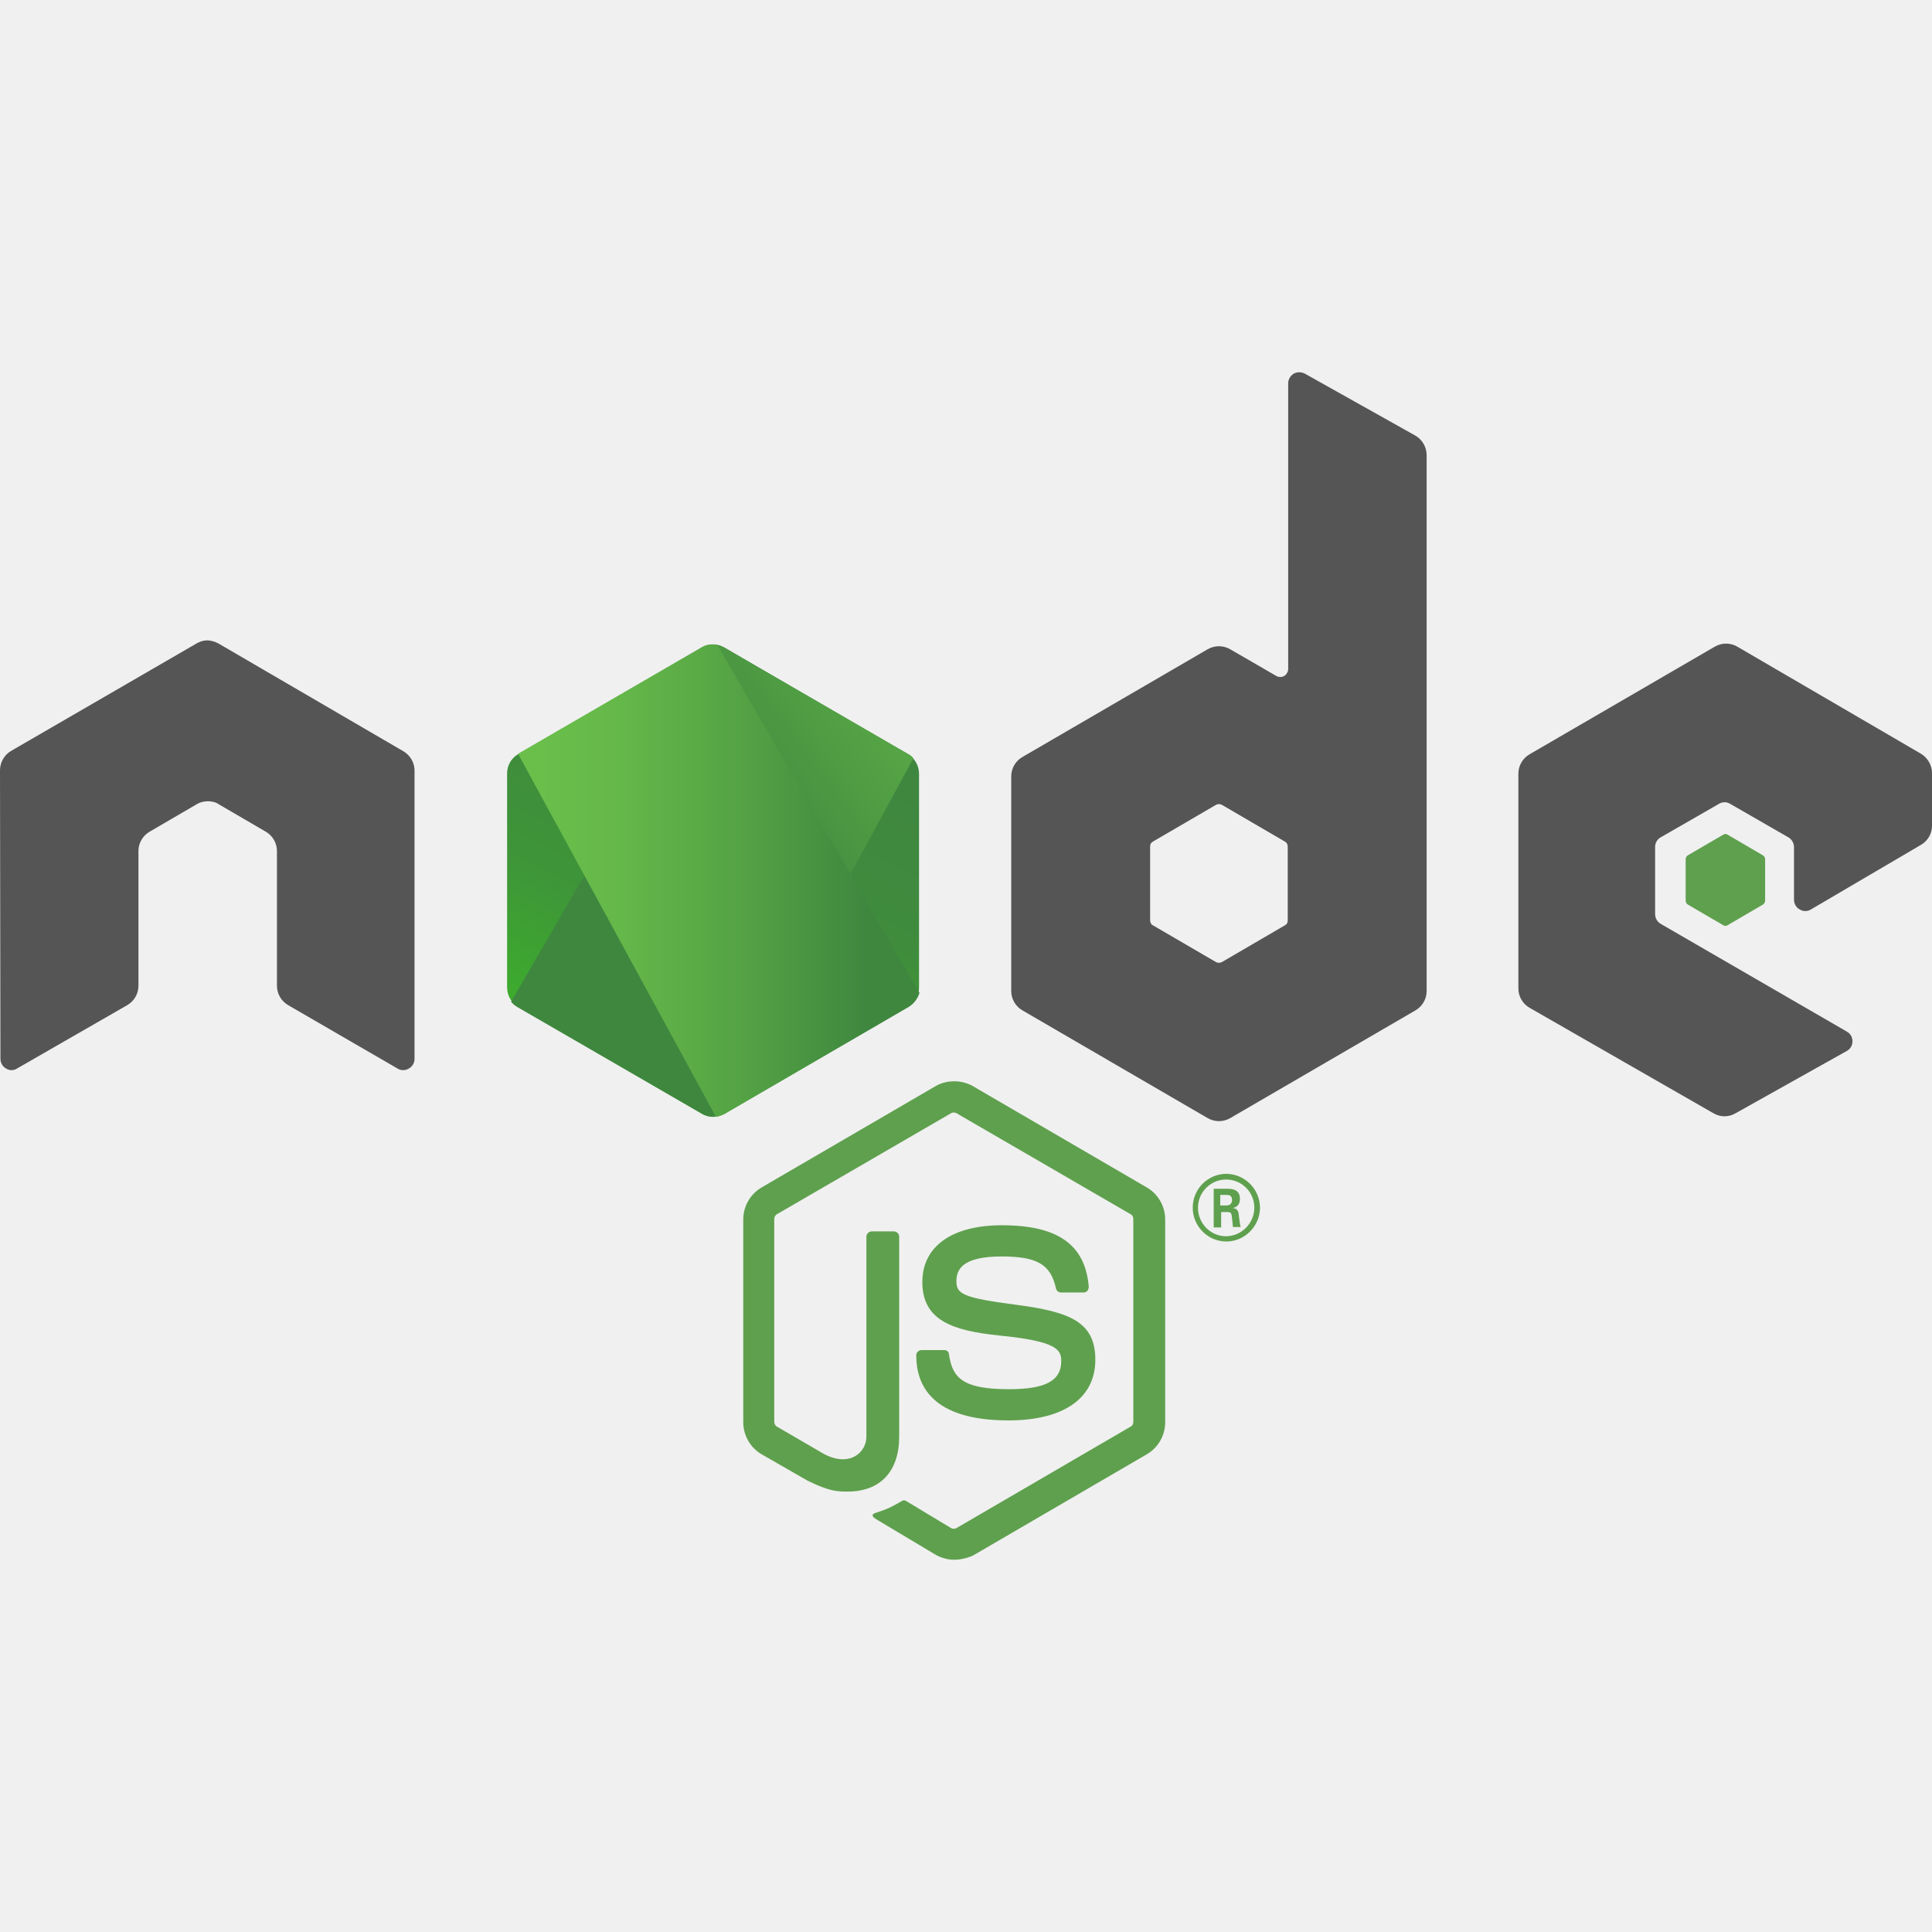
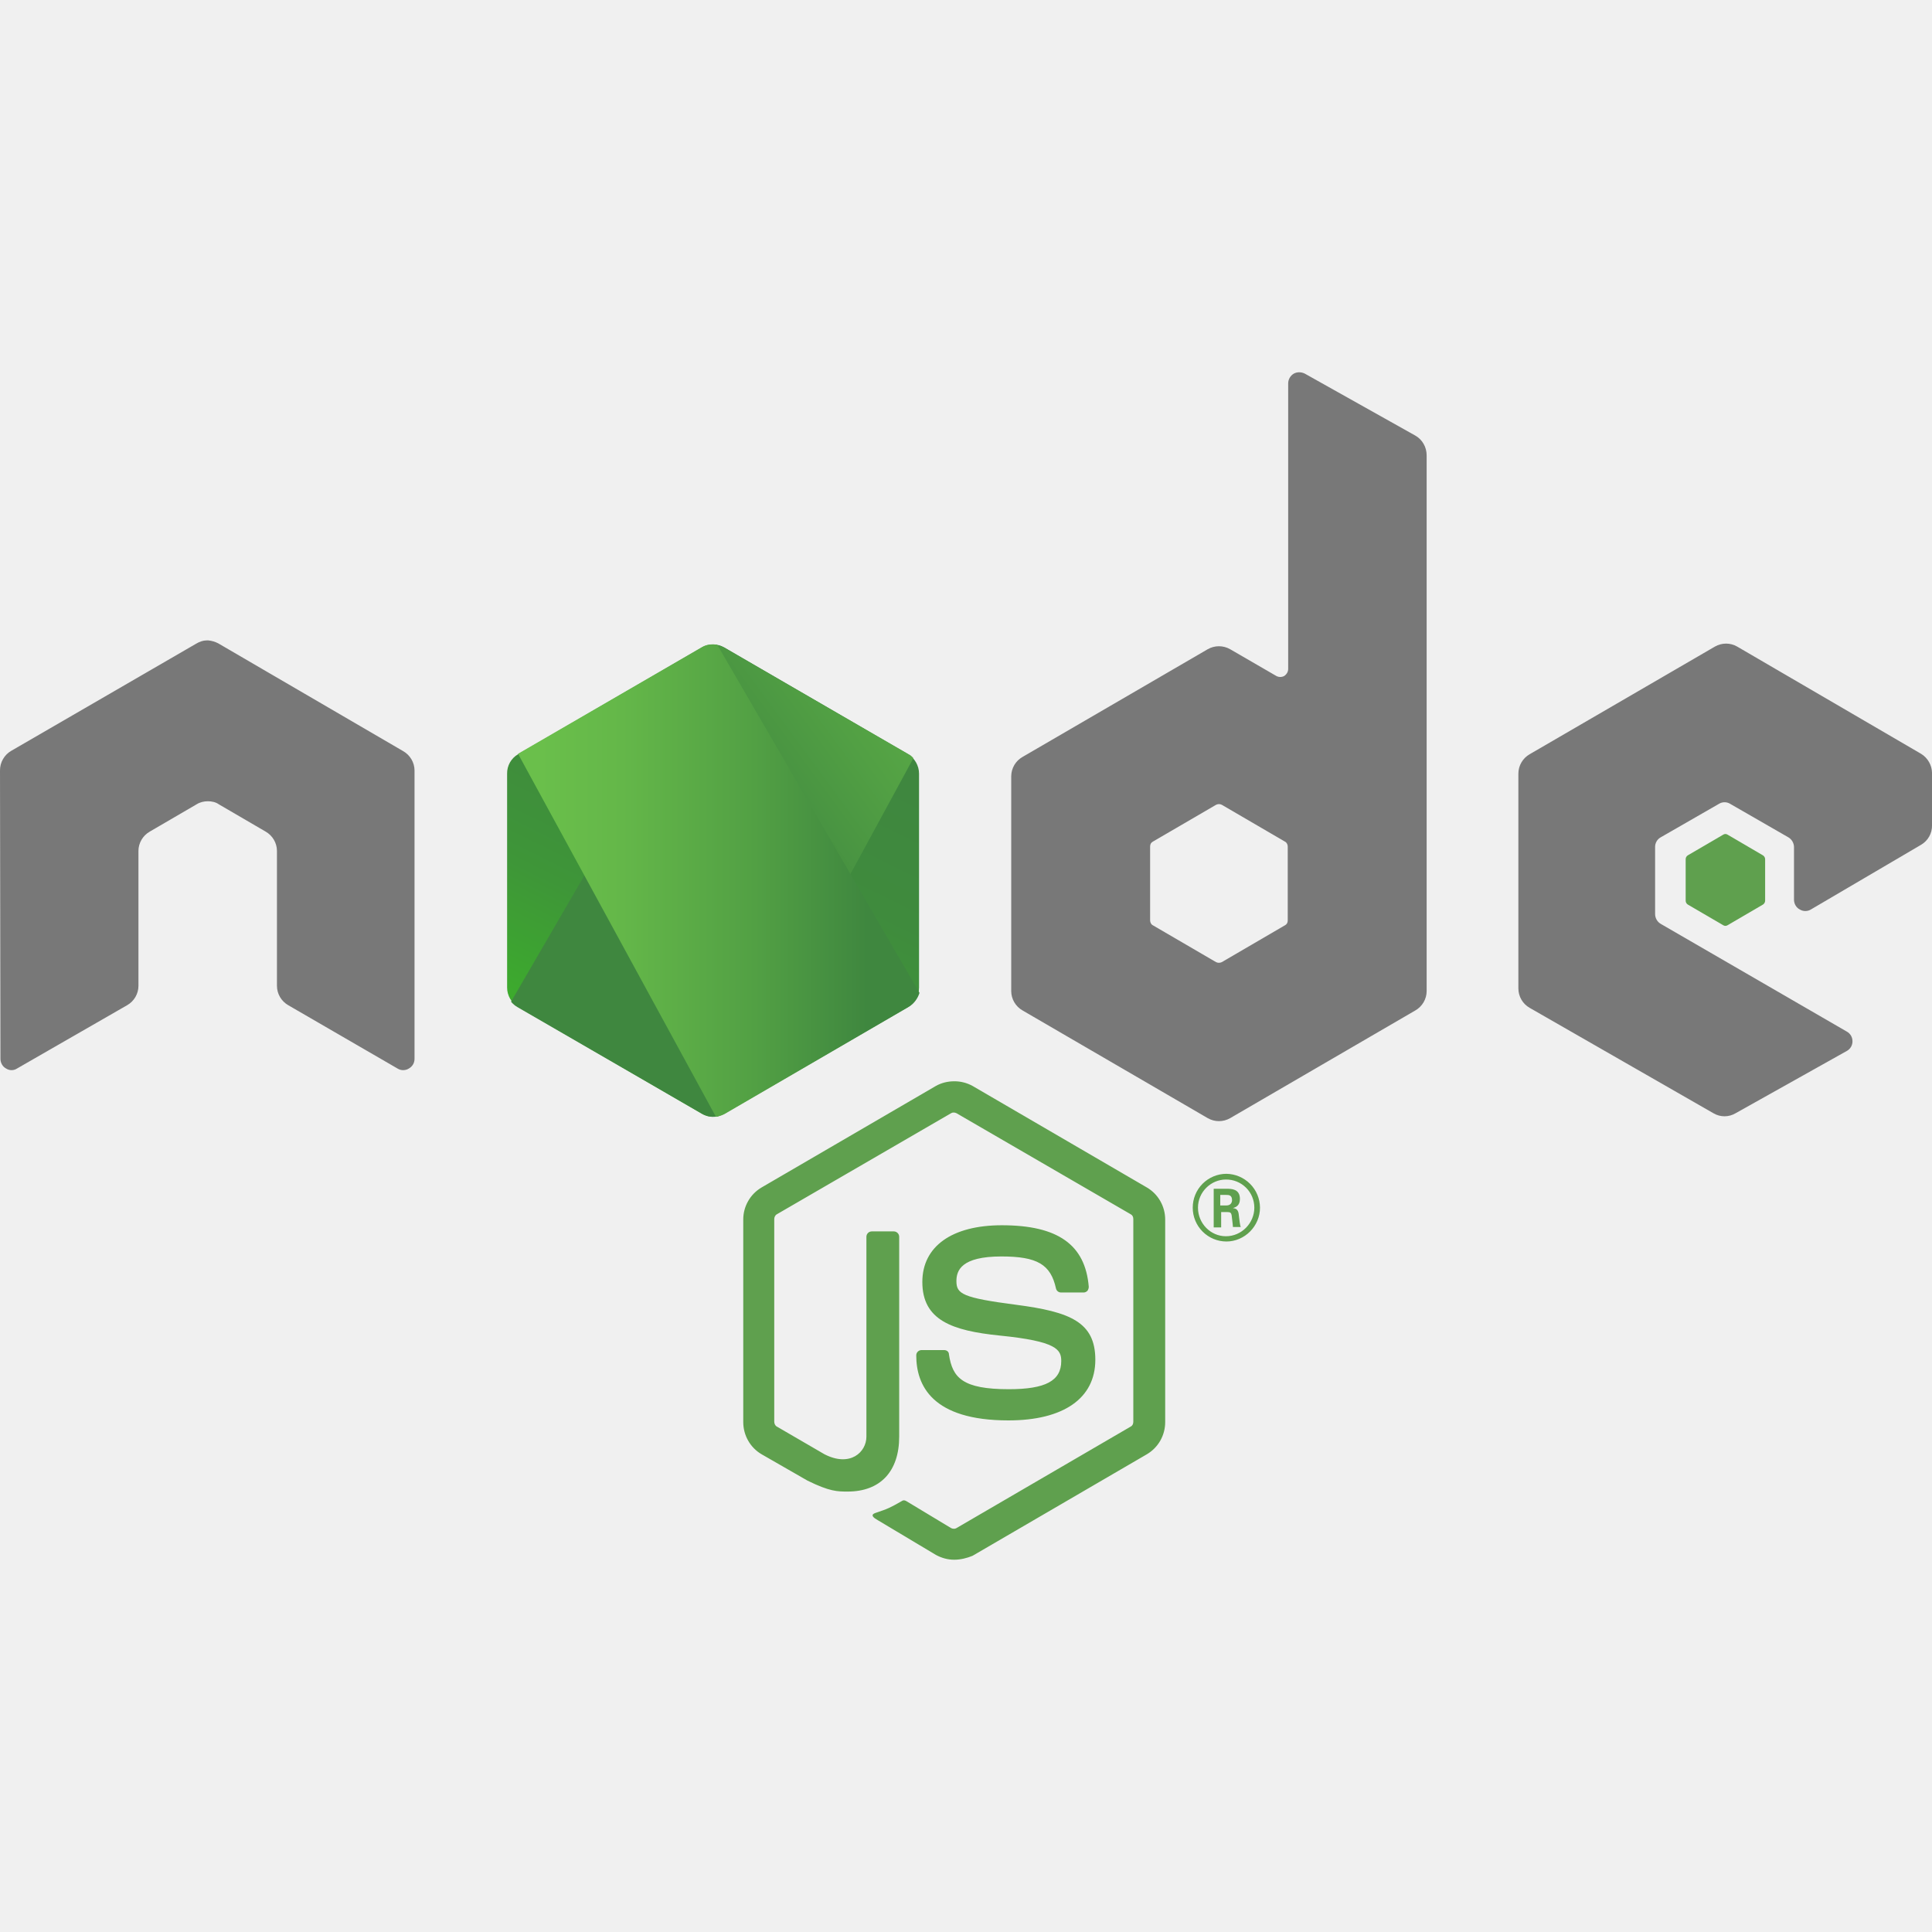
<svg xmlns="http://www.w3.org/2000/svg" width="100" height="100" viewBox="0 0 100 100" fill="none">
  <g clip-path="url(#clip0_63_598)">
    <path d="M89.307 43.167C89.266 43.167 89.227 43.179 89.193 43.202L87.361 44.272C87.326 44.293 87.298 44.323 87.278 44.359C87.259 44.394 87.249 44.434 87.25 44.475V46.616C87.25 46.706 87.293 46.775 87.361 46.82L89.193 47.889C89.227 47.911 89.266 47.923 89.307 47.923C89.347 47.923 89.386 47.911 89.42 47.889L91.25 46.82C91.284 46.799 91.313 46.768 91.333 46.732C91.353 46.696 91.363 46.656 91.363 46.615V44.477C91.363 44.436 91.353 44.396 91.333 44.36C91.313 44.325 91.284 44.295 91.25 44.273L89.419 43.202C89.386 43.18 89.347 43.167 89.307 43.167ZM49.39 55.967C49.057 55.967 48.725 56.048 48.442 56.208L39.419 61.463C39.13 61.633 38.89 61.875 38.724 62.167C38.557 62.458 38.47 62.787 38.471 63.123V73.609C38.471 74.292 38.832 74.93 39.419 75.272L41.794 76.636C42.947 77.205 43.354 77.203 43.874 77.203C45.569 77.203 46.542 76.157 46.542 74.359V64.012C46.541 63.94 46.512 63.871 46.461 63.82C46.41 63.769 46.342 63.739 46.27 63.737H45.118C45.046 63.739 44.977 63.768 44.926 63.819C44.875 63.87 44.846 63.94 44.845 64.012V74.362C44.845 75.158 44.01 75.956 42.676 75.273L40.211 73.84C40.121 73.795 40.075 73.679 40.075 73.588V63.099C40.075 63.009 40.121 62.896 40.211 62.85L49.231 57.618C49.299 57.573 49.413 57.573 49.504 57.618L58.525 62.85C58.615 62.896 58.66 62.986 58.66 63.1V73.588C58.66 73.701 58.615 73.794 58.525 73.839L49.504 79.095C49.436 79.14 49.322 79.14 49.231 79.095L46.925 77.705C46.857 77.659 46.767 77.637 46.699 77.682C46.066 78.046 45.955 78.094 45.344 78.299C45.208 78.344 44.982 78.434 45.434 78.684L48.442 80.482C48.736 80.641 49.051 80.731 49.39 80.731C49.729 80.731 50.068 80.641 50.339 80.528L59.361 75.273C59.651 75.102 59.891 74.859 60.057 74.568C60.223 74.276 60.31 73.946 60.31 73.61V63.123C60.31 62.44 59.949 61.805 59.361 61.463L50.339 56.208C50.048 56.048 49.722 55.965 49.39 55.967ZM63.476 60.756C63.013 60.758 62.57 60.944 62.244 61.272C61.917 61.601 61.735 62.046 61.736 62.509C61.735 62.971 61.918 63.416 62.244 63.744C62.57 64.073 63.013 64.258 63.476 64.26C64.427 64.26 65.217 63.464 65.217 62.509C65.214 62.047 65.031 61.604 64.705 61.277C64.379 60.949 63.938 60.762 63.476 60.756ZM63.453 61.052C63.645 61.05 63.837 61.086 64.015 61.158C64.194 61.23 64.356 61.337 64.493 61.473C64.63 61.608 64.739 61.77 64.812 61.947C64.886 62.125 64.924 62.316 64.924 62.509C64.924 63.306 64.268 63.988 63.453 63.988C62.663 63.988 62.007 63.327 62.007 62.509C62.007 61.69 62.685 61.052 63.453 61.052ZM62.821 61.53V63.531H63.207V62.737H63.546C63.682 62.737 63.726 62.783 63.749 62.896C63.749 62.92 63.816 63.42 63.816 63.51H64.222C64.177 63.42 64.154 63.146 64.132 62.987C64.11 62.737 64.088 62.555 63.816 62.532C63.952 62.486 64.178 62.418 64.178 62.054C64.178 61.531 63.725 61.531 63.5 61.531L62.821 61.53ZM63.161 61.849H63.476C63.59 61.849 63.77 61.849 63.77 62.121C63.77 62.212 63.726 62.395 63.476 62.395H63.16L63.161 61.849ZM51.856 63.419C49.278 63.419 47.74 64.511 47.74 66.354C47.74 68.334 49.278 68.877 51.743 69.128C54.703 69.424 54.93 69.857 54.93 70.448C54.93 71.472 54.114 71.905 52.215 71.905C49.818 71.905 49.299 71.312 49.118 70.107C49.118 69.97 49.007 69.88 48.871 69.88H47.695C47.623 69.881 47.554 69.91 47.504 69.961C47.453 70.012 47.425 70.081 47.425 70.153C47.425 71.7 48.238 73.52 52.196 73.52C55.043 73.52 56.694 72.381 56.694 70.38C56.694 68.423 55.382 67.9 52.602 67.536C49.797 67.172 49.504 66.967 49.504 66.308C49.504 65.762 49.753 65.034 51.832 65.034C53.686 65.034 54.386 65.445 54.658 66.695C54.672 66.752 54.704 66.802 54.749 66.839C54.794 66.876 54.849 66.897 54.907 66.898H56.105C56.174 66.898 56.242 66.854 56.288 66.809C56.33 66.748 56.353 66.677 56.354 66.603C56.174 64.42 54.75 63.419 51.856 63.419Z" fill="#5FA04E" />
-     <path d="M67.244 19.269C67.148 19.268 67.053 19.292 66.969 19.338C66.881 19.389 66.808 19.462 66.757 19.549C66.706 19.637 66.678 19.736 66.676 19.837V34.625C66.676 34.761 66.606 34.898 66.47 34.989C66.408 35.023 66.338 35.04 66.267 35.04C66.196 35.04 66.126 35.023 66.064 34.989L63.669 33.602C63.493 33.502 63.294 33.449 63.091 33.449C62.889 33.449 62.69 33.502 62.514 33.602L52.93 39.177C52.752 39.277 52.605 39.422 52.501 39.597C52.398 39.773 52.343 39.972 52.341 40.176V51.301C52.341 51.71 52.568 52.098 52.93 52.302L62.516 57.877C62.691 57.977 62.89 58.03 63.093 58.03C63.295 58.03 63.494 57.977 63.67 57.877L73.255 52.302C73.616 52.098 73.843 51.71 73.843 51.301V23.569C73.843 23.137 73.616 22.748 73.255 22.545L67.536 19.338C67.445 19.293 67.345 19.269 67.244 19.269ZM10.693 33.148C10.512 33.148 10.332 33.214 10.174 33.305L0.588 38.859C0.408 38.961 0.259 39.11 0.156 39.29C0.052 39.469 -0.002 39.673 3.32337e-05 39.881L0.023 54.804C0.023 55.01 0.135 55.214 0.316 55.306C0.4 55.361 0.499 55.391 0.599 55.391C0.7 55.391 0.798 55.361 0.882 55.306L6.58 52.03C6.942 51.825 7.166 51.438 7.166 51.028V44.044C7.166 43.635 7.393 43.247 7.755 43.042L10.174 41.632C10.355 41.518 10.559 41.473 10.762 41.473C10.966 41.473 11.17 41.518 11.328 41.632L13.747 43.042C14.109 43.247 14.335 43.635 14.335 44.044V51.028C14.335 51.438 14.56 51.825 14.921 52.03L20.574 55.306C20.662 55.361 20.764 55.391 20.868 55.391C20.973 55.391 21.075 55.361 21.163 55.306C21.252 55.256 21.327 55.184 21.379 55.095C21.43 55.007 21.457 54.906 21.456 54.804V39.881C21.456 39.471 21.23 39.084 20.867 38.878L11.305 33.305C11.144 33.219 10.968 33.165 10.786 33.148L10.693 33.148ZM89.339 33.313C89.141 33.313 88.945 33.364 88.764 33.467L79.177 39.038C78.815 39.243 78.591 39.631 78.591 40.041V51.166C78.591 51.575 78.815 51.963 79.177 52.167L88.695 57.626C88.867 57.726 89.062 57.779 89.261 57.779C89.459 57.779 89.654 57.726 89.826 57.626L95.591 54.397C95.681 54.348 95.756 54.275 95.807 54.187C95.859 54.098 95.885 53.998 95.884 53.895C95.885 53.793 95.858 53.693 95.807 53.605C95.755 53.517 95.681 53.445 95.591 53.395L85.961 47.82C85.873 47.769 85.8 47.696 85.749 47.608C85.698 47.52 85.67 47.421 85.668 47.32V43.838C85.667 43.736 85.694 43.636 85.745 43.548C85.797 43.46 85.871 43.387 85.961 43.338L88.969 41.609C89.057 41.553 89.159 41.524 89.263 41.524C89.367 41.524 89.469 41.553 89.557 41.609L92.562 43.338C92.65 43.389 92.723 43.462 92.775 43.55C92.826 43.637 92.855 43.737 92.857 43.838V46.569C92.857 46.774 92.97 46.979 93.15 47.07C93.238 47.126 93.34 47.155 93.445 47.155C93.549 47.155 93.651 47.126 93.739 47.07L99.435 43.726C99.61 43.624 99.754 43.477 99.854 43.301C99.953 43.125 100.004 42.926 100.001 42.724V40.017C100.001 39.607 99.774 39.222 99.435 39.017L89.916 33.467C89.741 33.366 89.542 33.313 89.34 33.312L89.339 33.313ZM63.091 41.62C63.142 41.62 63.194 41.632 63.24 41.656L66.516 43.566C66.607 43.612 66.653 43.724 66.653 43.816V47.638C66.653 47.752 66.607 47.844 66.516 47.889L63.239 49.8C63.193 49.822 63.143 49.834 63.091 49.834C63.04 49.834 62.99 49.822 62.944 49.8L59.666 47.889C59.576 47.844 59.53 47.729 59.53 47.638V43.816C59.53 43.702 59.577 43.612 59.666 43.566L62.944 41.656C62.99 41.633 63.04 41.62 63.091 41.62Z" fill="#555555" />
+     <path d="M67.244 19.269C67.148 19.268 67.053 19.292 66.969 19.338C66.881 19.389 66.808 19.462 66.757 19.549C66.706 19.637 66.678 19.736 66.676 19.837V34.625C66.676 34.761 66.606 34.898 66.47 34.989C66.408 35.023 66.338 35.04 66.267 35.04C66.196 35.04 66.126 35.023 66.064 34.989L63.669 33.602C63.493 33.502 63.294 33.449 63.091 33.449C62.889 33.449 62.69 33.502 62.514 33.602L52.93 39.177C52.752 39.277 52.605 39.422 52.501 39.597C52.398 39.773 52.343 39.972 52.341 40.176V51.301C52.341 51.71 52.568 52.098 52.93 52.302L62.516 57.877C62.691 57.977 62.89 58.03 63.093 58.03C63.295 58.03 63.494 57.977 63.67 57.877L73.255 52.302C73.616 52.098 73.843 51.71 73.843 51.301V23.569C73.843 23.137 73.616 22.748 73.255 22.545L67.536 19.338C67.445 19.293 67.345 19.269 67.244 19.269ZM10.693 33.148C10.512 33.148 10.332 33.214 10.174 33.305L0.588 38.859C0.408 38.961 0.259 39.11 0.156 39.29C0.052 39.469 -0.002 39.673 3.32337e-05 39.881L0.023 54.804C0.023 55.01 0.135 55.214 0.316 55.306C0.4 55.361 0.499 55.391 0.599 55.391C0.7 55.391 0.798 55.361 0.882 55.306L6.58 52.03C6.942 51.825 7.166 51.438 7.166 51.028V44.044C7.166 43.635 7.393 43.247 7.755 43.042L10.174 41.632C10.355 41.518 10.559 41.473 10.762 41.473C10.966 41.473 11.17 41.518 11.328 41.632L13.747 43.042C14.109 43.247 14.335 43.635 14.335 44.044V51.028C14.335 51.438 14.56 51.825 14.921 52.03L20.574 55.306C20.662 55.361 20.764 55.391 20.868 55.391C20.973 55.391 21.075 55.361 21.163 55.306C21.252 55.256 21.327 55.184 21.379 55.095C21.43 55.007 21.457 54.906 21.456 54.804V39.881C21.456 39.471 21.23 39.084 20.867 38.878L11.305 33.305C11.144 33.219 10.968 33.165 10.786 33.148L10.693 33.148ZM89.339 33.313C89.141 33.313 88.945 33.364 88.764 33.467L79.177 39.038C78.815 39.243 78.591 39.631 78.591 40.041V51.166C78.591 51.575 78.815 51.963 79.177 52.167L88.695 57.626C88.867 57.726 89.062 57.779 89.261 57.779C89.459 57.779 89.654 57.726 89.826 57.626L95.591 54.397C95.681 54.348 95.756 54.275 95.807 54.187C95.859 54.098 95.885 53.998 95.884 53.895C95.885 53.793 95.858 53.693 95.807 53.605C95.755 53.517 95.681 53.445 95.591 53.395L85.961 47.82C85.873 47.769 85.8 47.696 85.749 47.608C85.698 47.52 85.67 47.421 85.668 47.32V43.838C85.667 43.736 85.694 43.636 85.745 43.548C85.797 43.46 85.871 43.387 85.961 43.338L88.969 41.609C89.057 41.553 89.159 41.524 89.263 41.524C89.367 41.524 89.469 41.553 89.557 41.609L92.562 43.338C92.65 43.389 92.723 43.462 92.775 43.55C92.826 43.637 92.855 43.737 92.857 43.838V46.569C92.857 46.774 92.97 46.979 93.15 47.07C93.238 47.126 93.34 47.155 93.445 47.155C93.549 47.155 93.651 47.126 93.739 47.07L99.435 43.726C99.61 43.624 99.754 43.477 99.854 43.301C99.953 43.125 100.004 42.926 100.001 42.724V40.017C100.001 39.607 99.774 39.222 99.435 39.017L89.916 33.467C89.741 33.366 89.542 33.313 89.34 33.312L89.339 33.313ZM63.091 41.62C63.142 41.62 63.194 41.632 63.24 41.656L66.516 43.566C66.607 43.612 66.653 43.724 66.653 43.816V47.638C66.653 47.752 66.607 47.844 66.516 47.889L63.239 49.8C63.193 49.822 63.143 49.834 63.091 49.834C63.04 49.834 62.99 49.822 62.944 49.8L59.666 47.889C59.576 47.844 59.53 47.729 59.53 47.638V43.816C59.53 43.702 59.577 43.612 59.666 43.566L62.944 41.656C62.99 41.633 63.04 41.62 63.091 41.62Z" fill="#787878" />
    <path d="M37.486 33.51C37.31 33.41 37.111 33.357 36.909 33.357C36.707 33.357 36.508 33.41 36.333 33.51L26.814 39.039C26.639 39.141 26.495 39.287 26.395 39.463C26.296 39.639 26.245 39.838 26.248 40.04V51.119C26.248 51.529 26.475 51.916 26.814 52.12L36.333 57.648C36.508 57.749 36.707 57.802 36.909 57.802C37.111 57.802 37.31 57.749 37.486 57.648L47.004 52.12C47.365 51.916 47.569 51.529 47.569 51.119V40.04C47.569 39.63 47.343 39.243 47.004 39.039L37.486 33.51Z" fill="url(#paint0_linear_63_598)" />
    <path d="M47.026 39.039L37.463 33.51C37.369 33.463 37.271 33.425 37.169 33.397L26.452 51.847C26.543 51.961 26.655 52.052 26.769 52.12L36.333 57.648C36.604 57.808 36.92 57.853 37.214 57.762L47.276 39.244C47.209 39.157 47.124 39.087 47.026 39.039Z" fill="url(#paint1_linear_63_598)" />
    <path d="M47.027 52.12C47.299 51.96 47.502 51.687 47.593 51.391L37.124 33.373C36.853 33.328 36.559 33.351 36.31 33.51L26.814 39.016L37.057 57.807C37.192 57.784 37.35 57.739 37.486 57.67L47.027 52.12Z" fill="url(#paint2_linear_63_598)" />
  </g>
  <defs>
    <linearGradient id="paint0_linear_63_598" x1="40.785" y1="37.627" x2="32.092" y2="55.251" gradientUnits="userSpaceOnUse">
      <stop stop-color="#3F873F" />
      <stop offset="0.33" stop-color="#3F8B3D" />
      <stop offset="0.637" stop-color="#3E9638" />
      <stop offset="0.934" stop-color="#3DA92E" />
      <stop offset="1" stop-color="#3DAE2B" />
    </linearGradient>
    <linearGradient id="paint1_linear_63_598" x1="35.463" y1="46.873" x2="59.717" y2="29.063" gradientUnits="userSpaceOnUse">
      <stop offset="0.138" stop-color="#3F873F" />
      <stop offset="0.402" stop-color="#52A044" />
      <stop offset="0.713" stop-color="#64B749" />
      <stop offset="0.908" stop-color="#6ABF4B" />
    </linearGradient>
    <linearGradient id="paint2_linear_63_598" x1="25.901" y1="45.575" x2="47.926" y2="45.575" gradientUnits="userSpaceOnUse">
      <stop offset="0.092" stop-color="#6ABF4B" />
      <stop offset="0.287" stop-color="#64B749" />
      <stop offset="0.598" stop-color="#52A044" />
      <stop offset="0.862" stop-color="#3F873F" />
    </linearGradient>
    <clipPath id="clip0_63_598">
      <rect width="100" height="100" fill="white" />
    </clipPath>
  </defs>
</svg>
